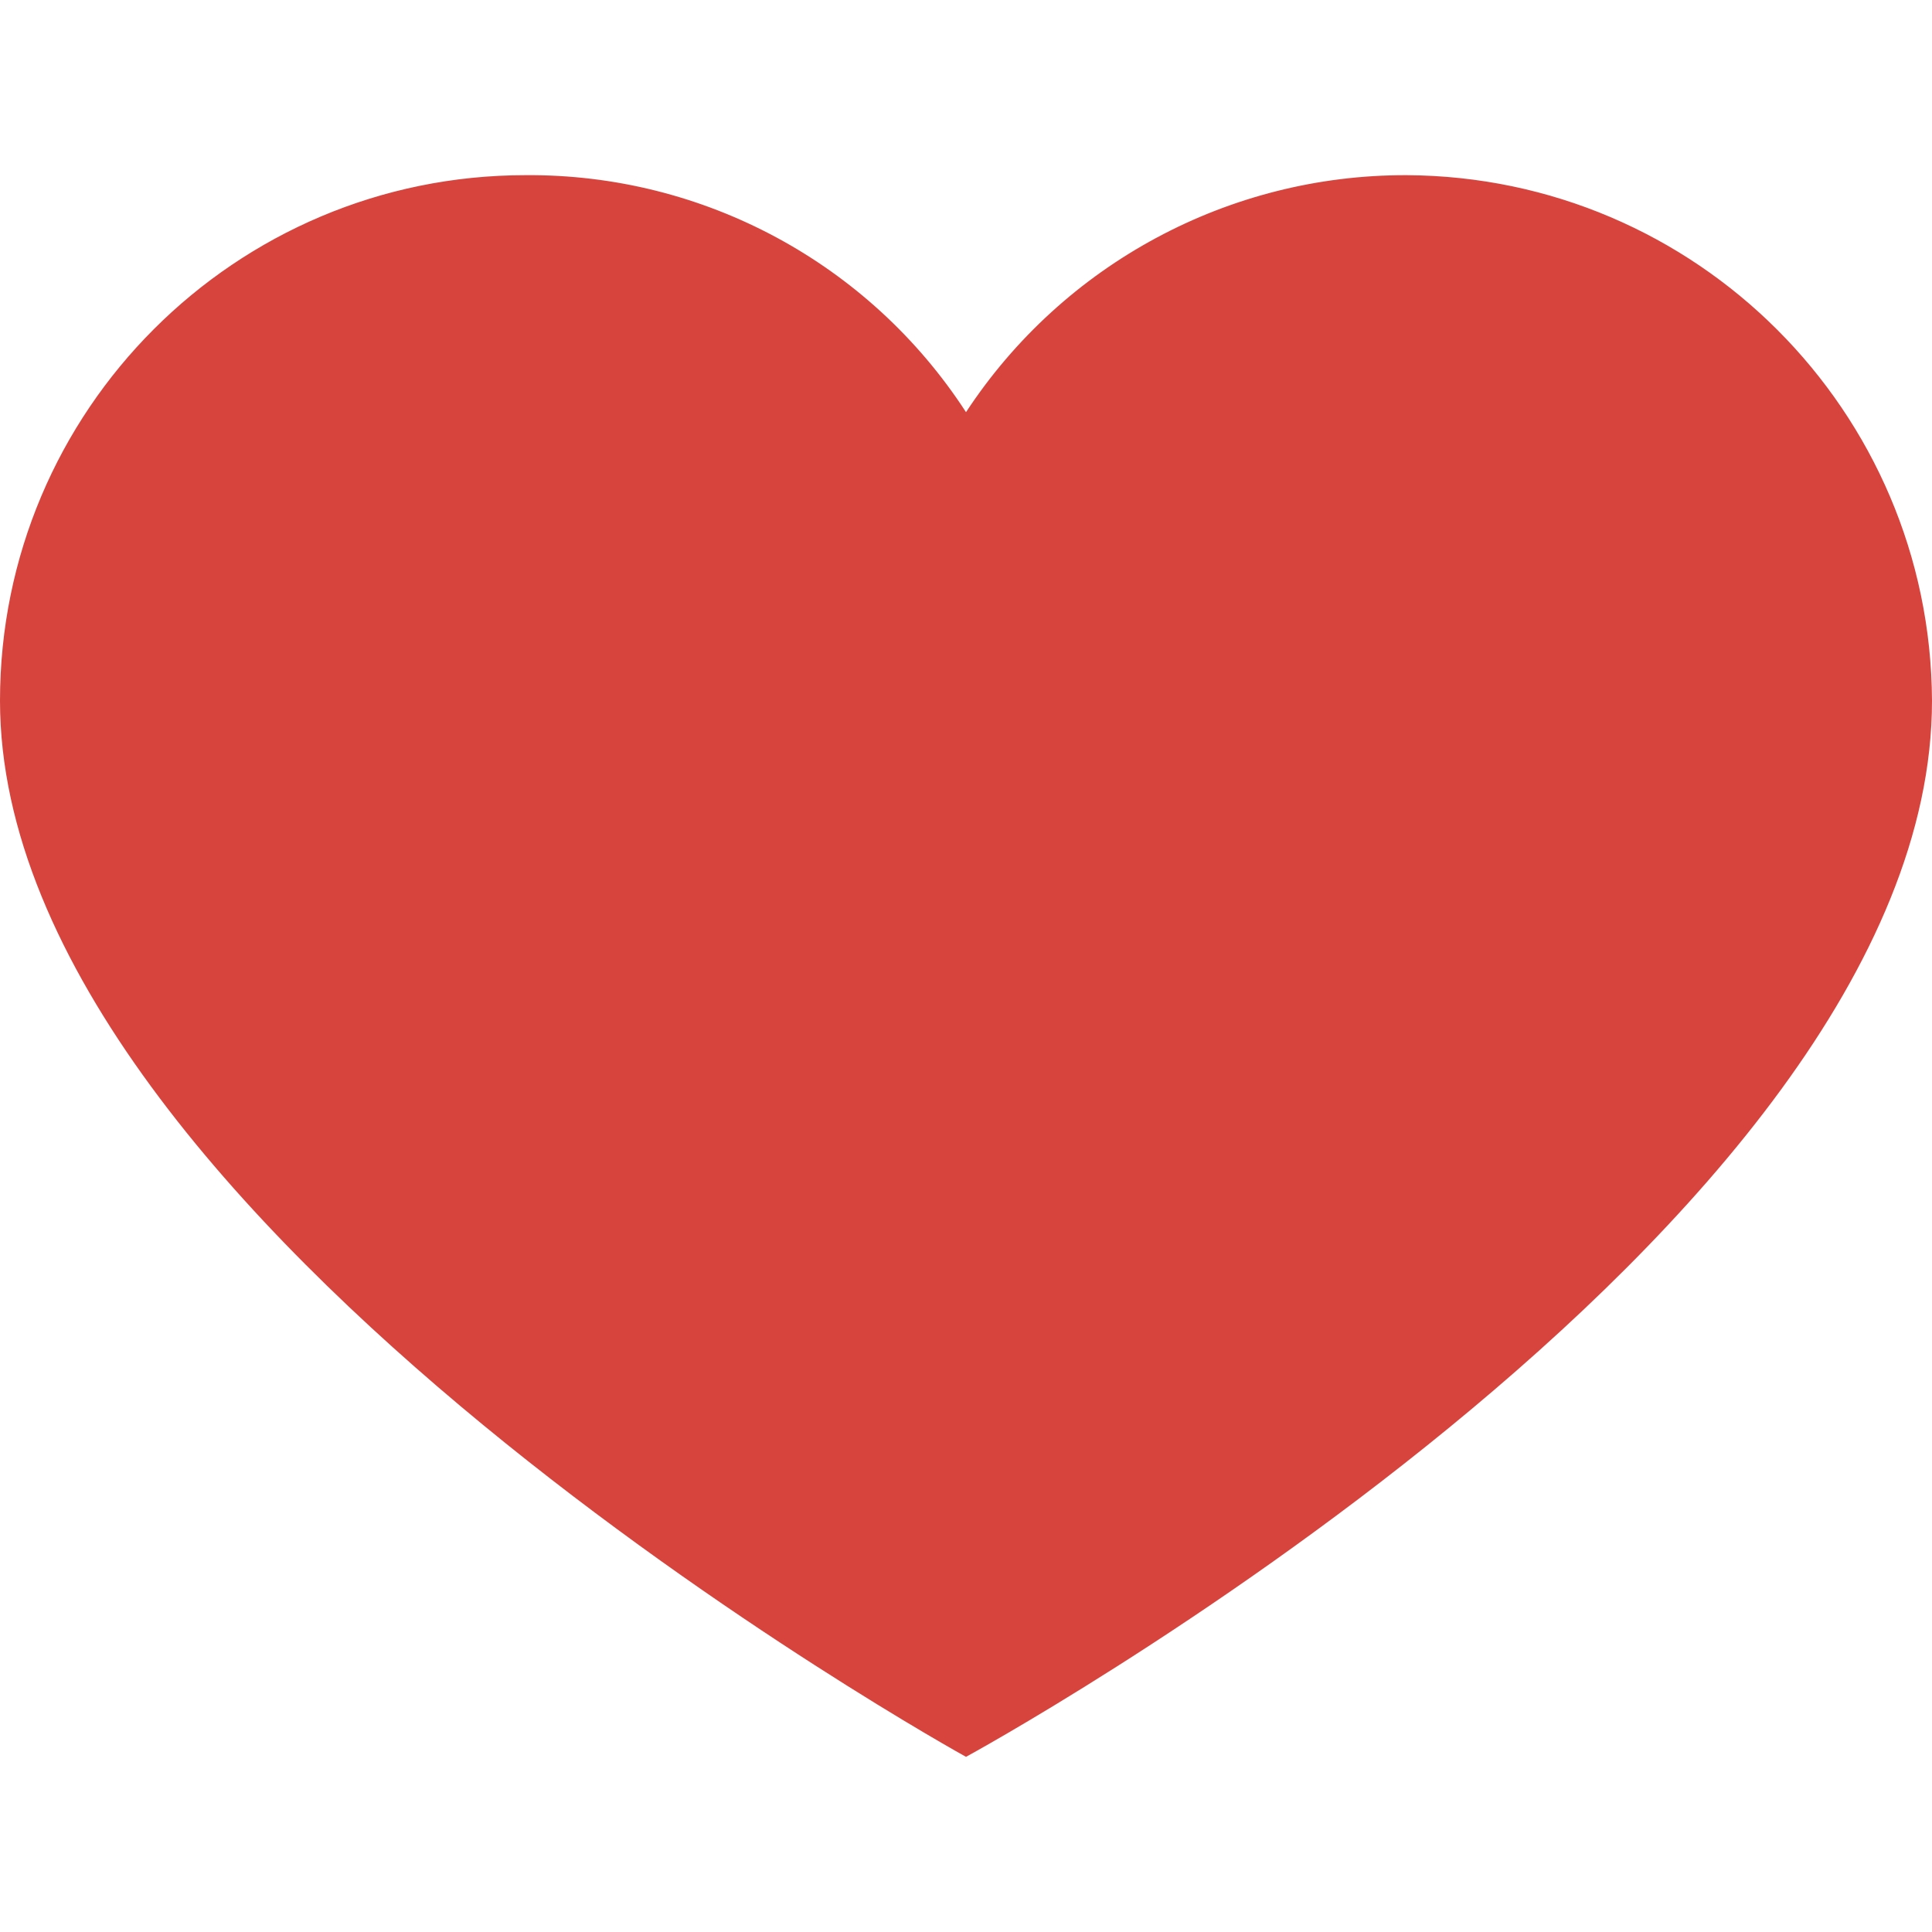
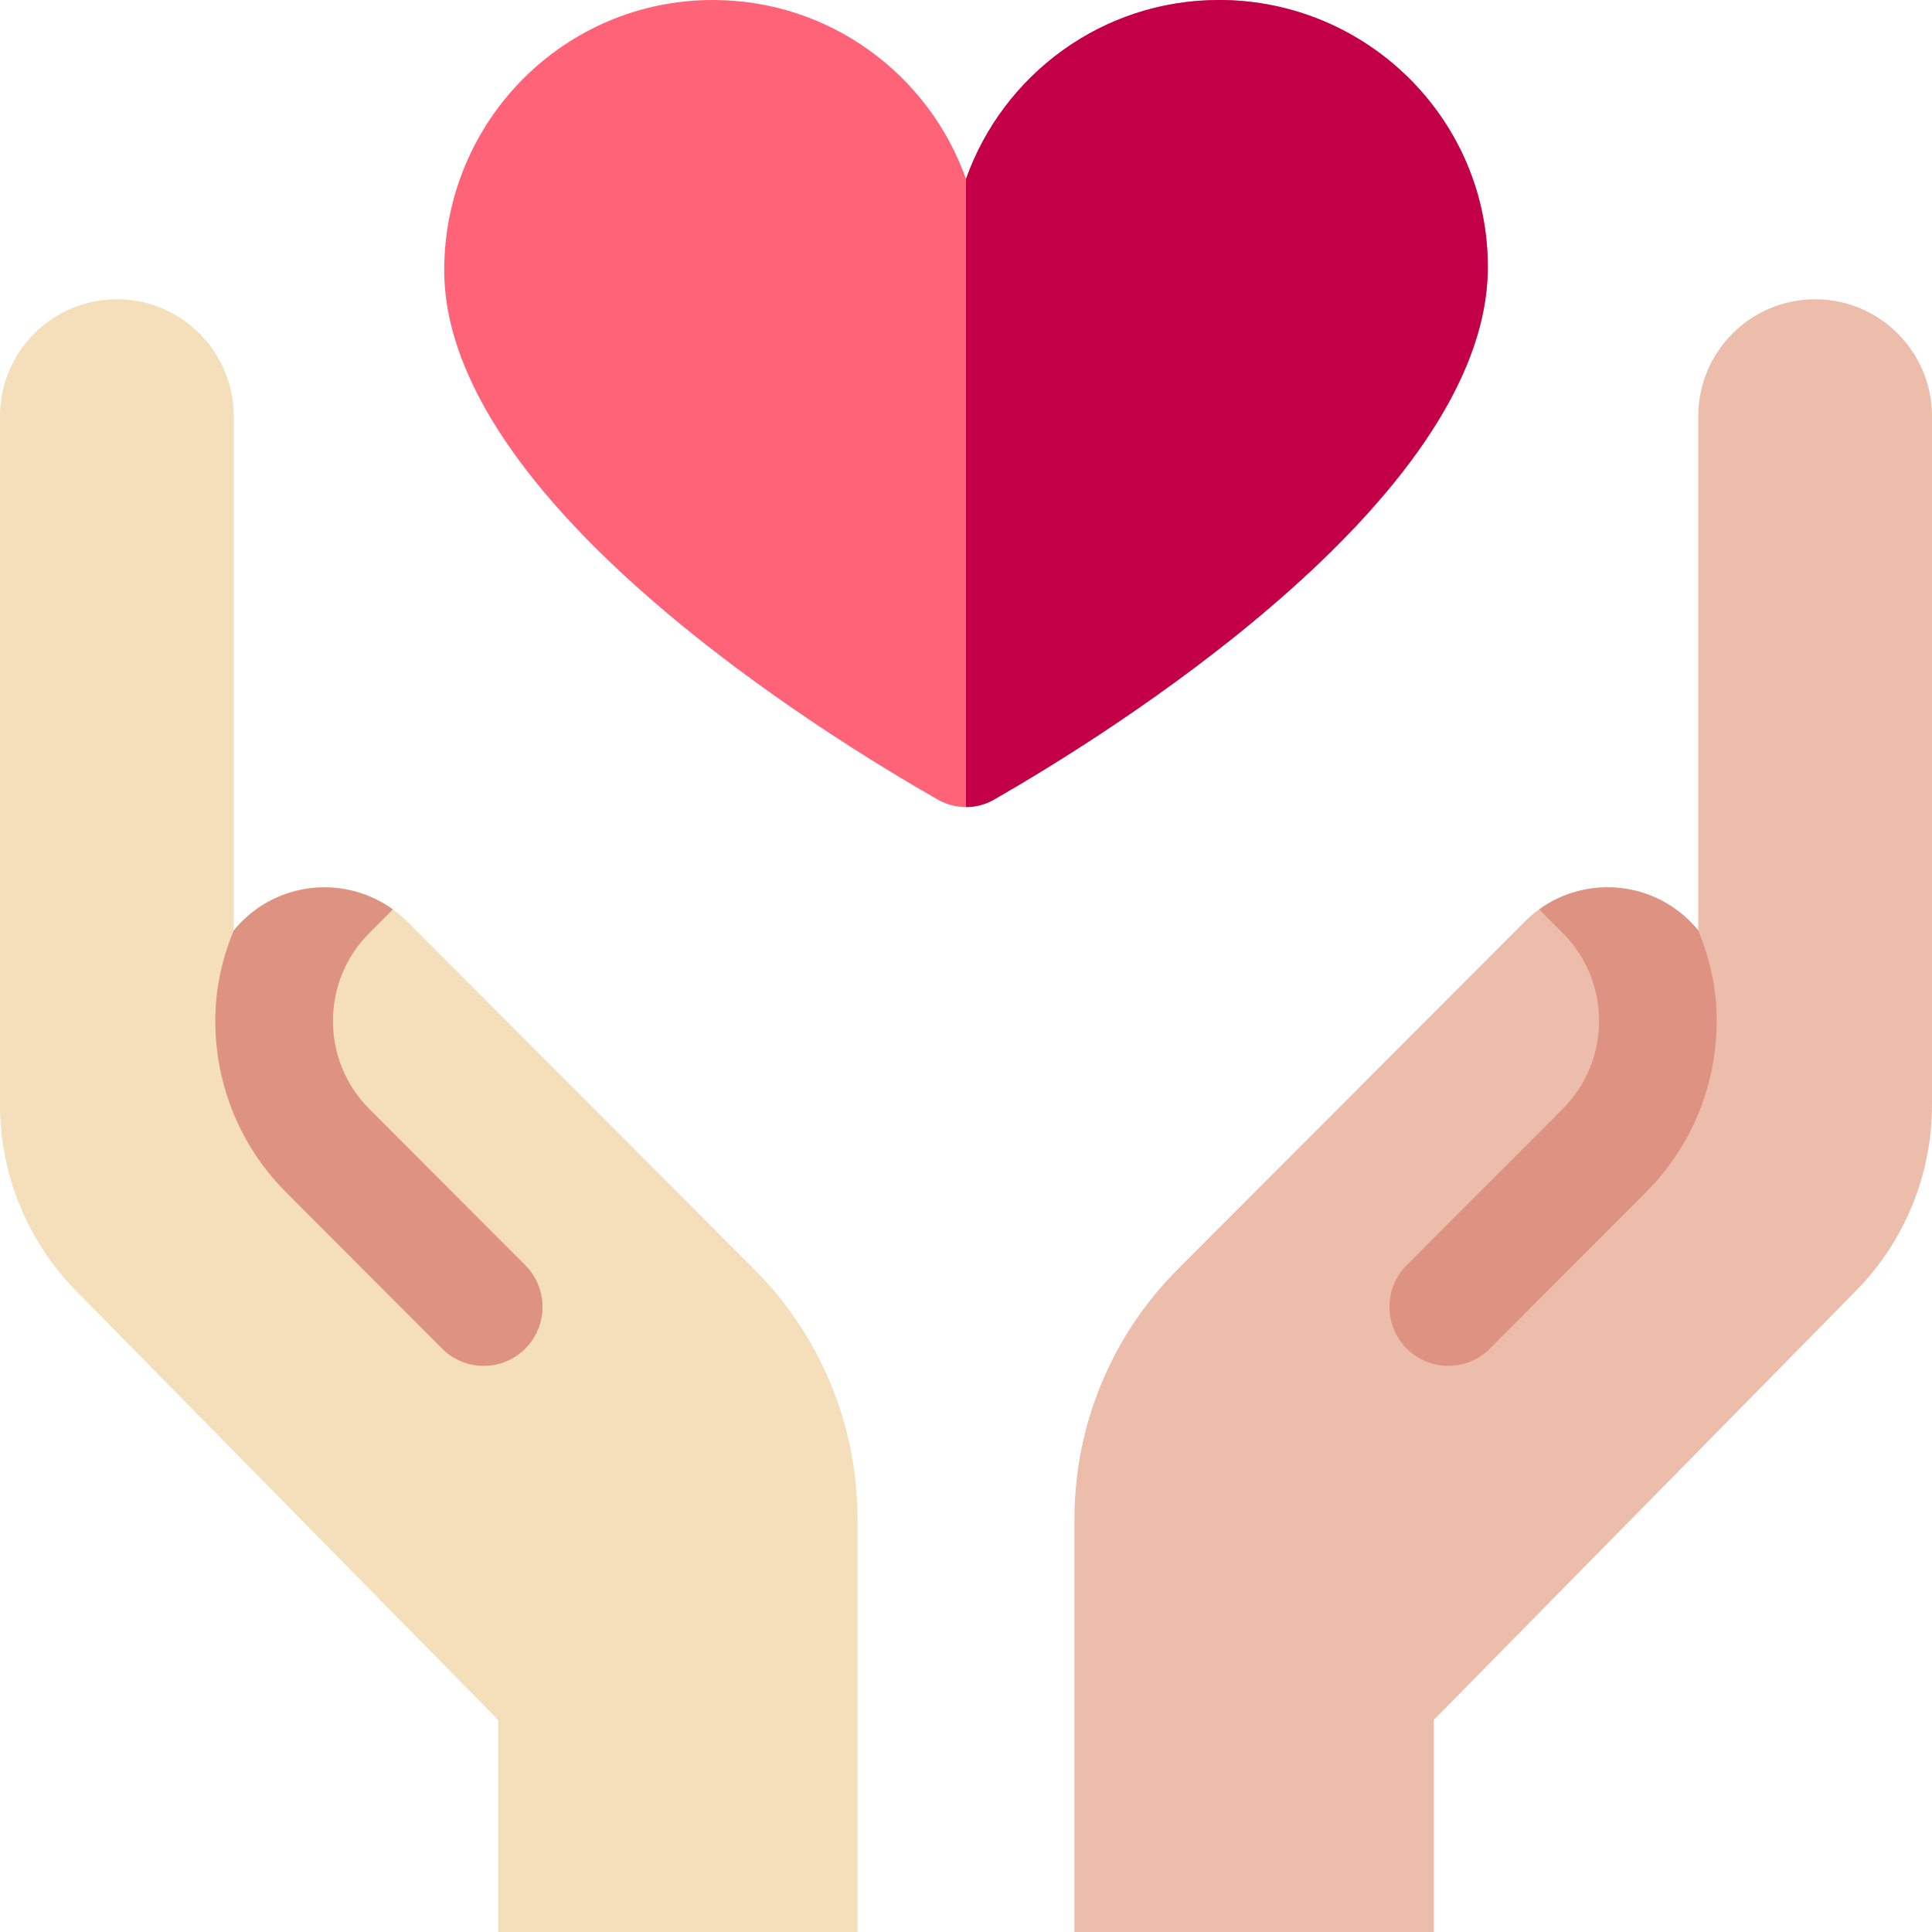
- <svg xmlns="http://www.w3.org/2000/svg" version="1.1" id="Capa_1" x="0px" y="0px" viewBox="0 0 391.837 391.837" style="enable-background:new 0 0 391.837 391.837;" xml:space="preserve">
+ <svg xmlns="http://www.w3.org/2000/svg" id="Capa_1" enable-background="new 0 0 512 512" height="512" viewBox="0 0 512 512" width="512">
  <g>
-     <path style="fill:#D7443E;" d="M285.257,35.528c58.743,0.286,106.294,47.836,106.58,106.58   c0,107.624-195.918,214.204-195.918,214.204S0,248.165,0,142.108c0-58.862,47.717-106.58,106.58-106.58l0,0   c36.032-0.281,69.718,17.842,89.339,48.065C215.674,53.517,249.273,35.441,285.257,35.528z" />
+     <g>
+       <g>
+         <path d="m450.058 110.342v136.232c-.652-.798-1.349-1.572-2.092-2.317-12.125-12.148-31.783-12.148-43.908 0l-91.974 92.154c-17.506 17.541-27.341 41.331-27.341 66.137v109.452h47.811 47.422v-56.198l111.846-113.693c12.929-13.143 20.178-30.857 20.178-49.313v-182.454c0-17.138-13.866-31.032-30.971-31.032-17.105.001-30.971 13.894-30.971 31.032z" fill="#edbdab" />
+         <path d="m454.939 270.567c0-8.382-1.634-16.131-4.882-23.992-.652-.798-1.349-1.572-2.092-2.317-10.92-10.941-27.947-12.023-40.081-3.258l6.269 6.281c12.813 12.838 12.815 33.73 0 46.57l-41.365 41.446c-6.091 6.102-6.09 15.996 0 22.097 6.09 6.103 15.964 6.103 22.054 0l41.366-41.446c12.488-12.511 18.731-28.946 18.731-45.381z" fill="#de9382" />
+       </g>
+       <g>
+         <path d="m61.942 110.342v136.232c.652-.798 1.349-1.572 2.092-2.317 12.125-12.148 31.783-12.148 43.908 0l91.974 92.154c17.506 17.541 27.341 41.331 27.341 66.137v109.452h-47.811-47.422v-56.198l-111.845-113.693c-12.93-13.143-20.179-30.857-20.179-49.313v-182.454c0-17.138 13.866-31.032 30.971-31.032 17.105.001 30.971 13.894 30.971 31.032z" fill="#f5dfbb" />
+         <path d="m57.061 270.567c0-8.382 1.634-16.131 4.882-23.992.652-.798 1.349-1.572 2.092-2.317 10.92-10.941 27.947-12.023 40.081-3.258l-6.269 6.281c-12.813 12.838-12.815 33.73 0 46.57l41.365 41.446c6.091 6.102 6.09 15.996 0 22.097-6.09 6.103-15.964 6.103-22.054 0l-41.366-41.446c-12.488-12.511-18.731-28.946-18.731-45.381z" fill="#de9382" />
+       </g>
+     </g>
+     <g>
+       <path d="m323.07 0c-30.991 0-57.284 19.82-67.07 47.441-9.786-27.621-36.079-47.441-67.069-47.441-39.328 0-70.938 31.863-71.21 71.167-.427 61.719 102.059 124.377 130.843 140.753 4.613 2.624 10.253 2.617 14.858-.021 28.645-16.409 130.429-79.04 130.857-140.732.273-39.304-31.882-71.167-71.209-71.167z" fill="#ff6378" />
+       <path d="m323.07 0c-30.991 0-57.283 19.82-67.07 47.441 0 0 0 0 0-.001v166.443c2.561-.004 5.121-.666 7.422-1.984 28.645-16.409 130.429-79.04 130.857-140.732.273-39.304-31.882-71.167-71.209-71.167z" fill="#c30047" />
+     </g>
  </g>
-   <g>
- </g>
-   <g>
- </g>
-   <g>
- </g>
-   <g>
- </g>
-   <g>
- </g>
-   <g>
- </g>
-   <g>
- </g>
-   <g>
- </g>
-   <g>
- </g>
-   <g>
- </g>
-   <g>
- </g>
-   <g>
- </g>
-   <g>
- </g>
-   <g>
- </g>
-   <g>
- </g>
</svg>
